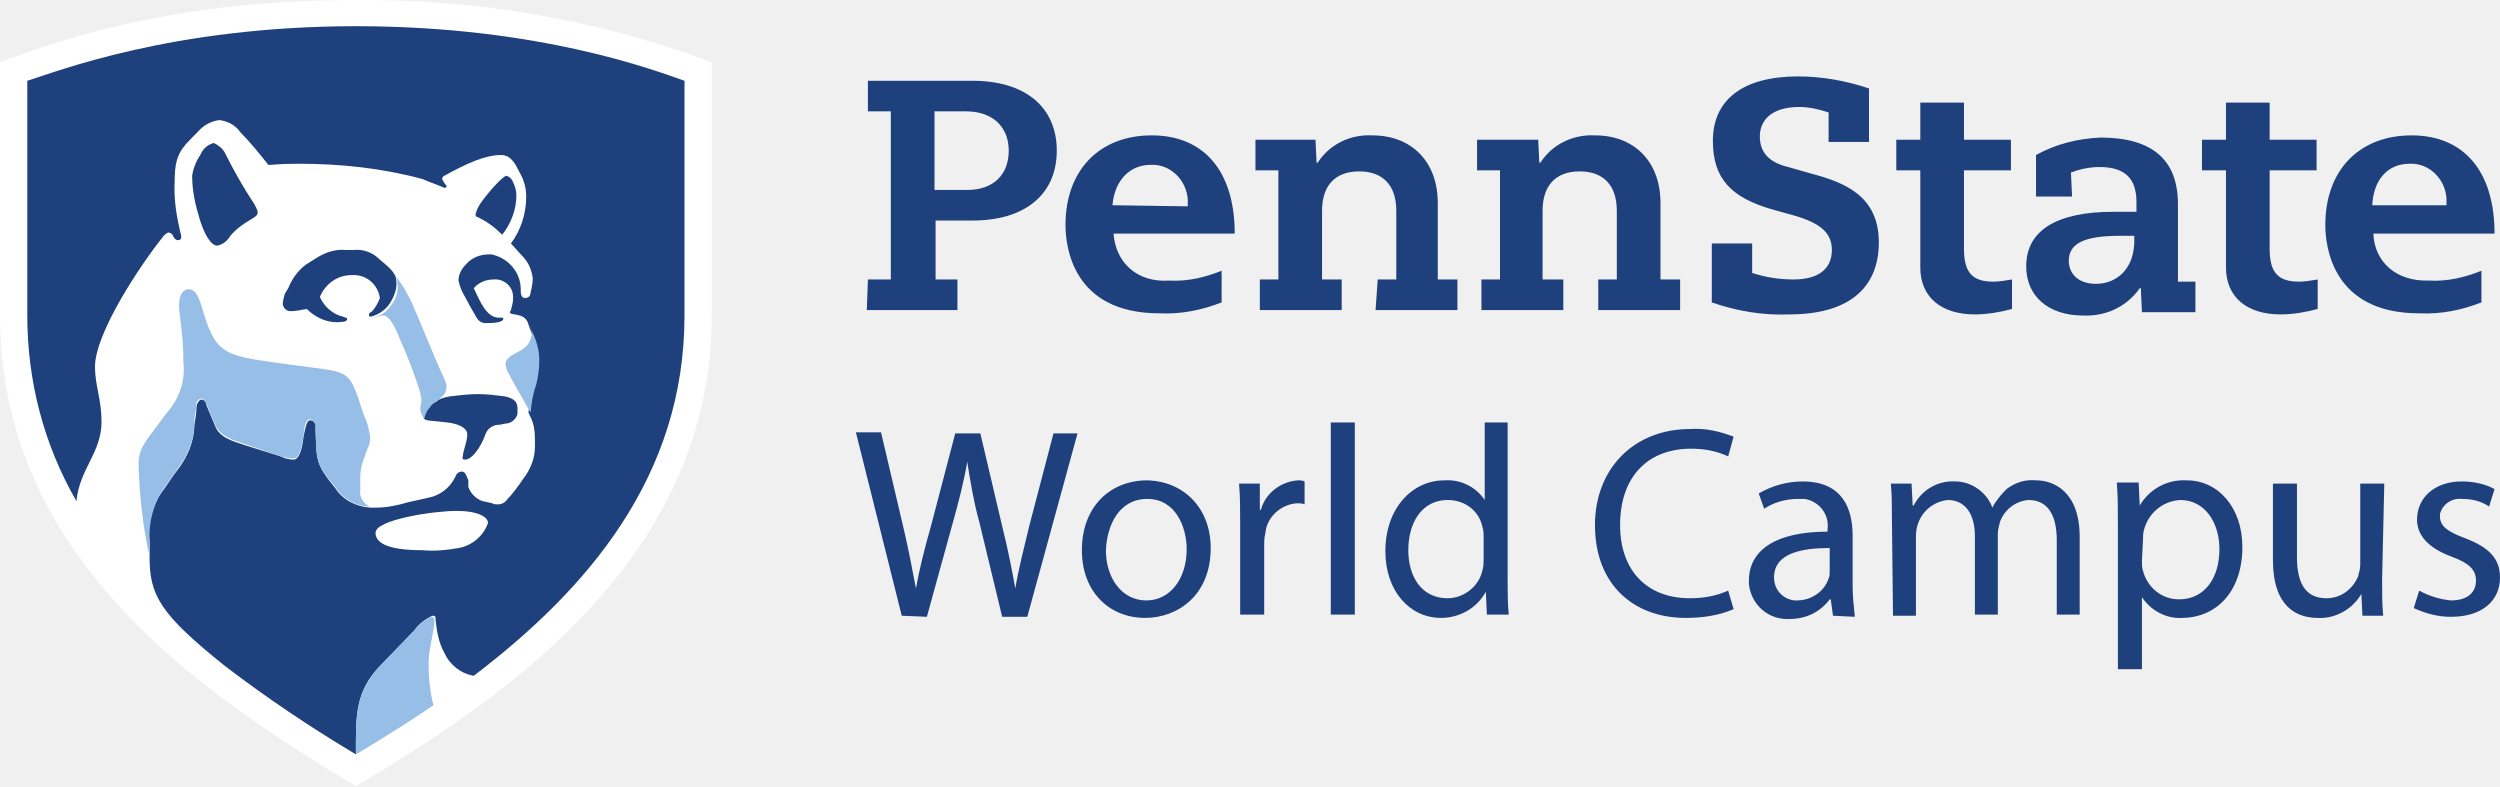
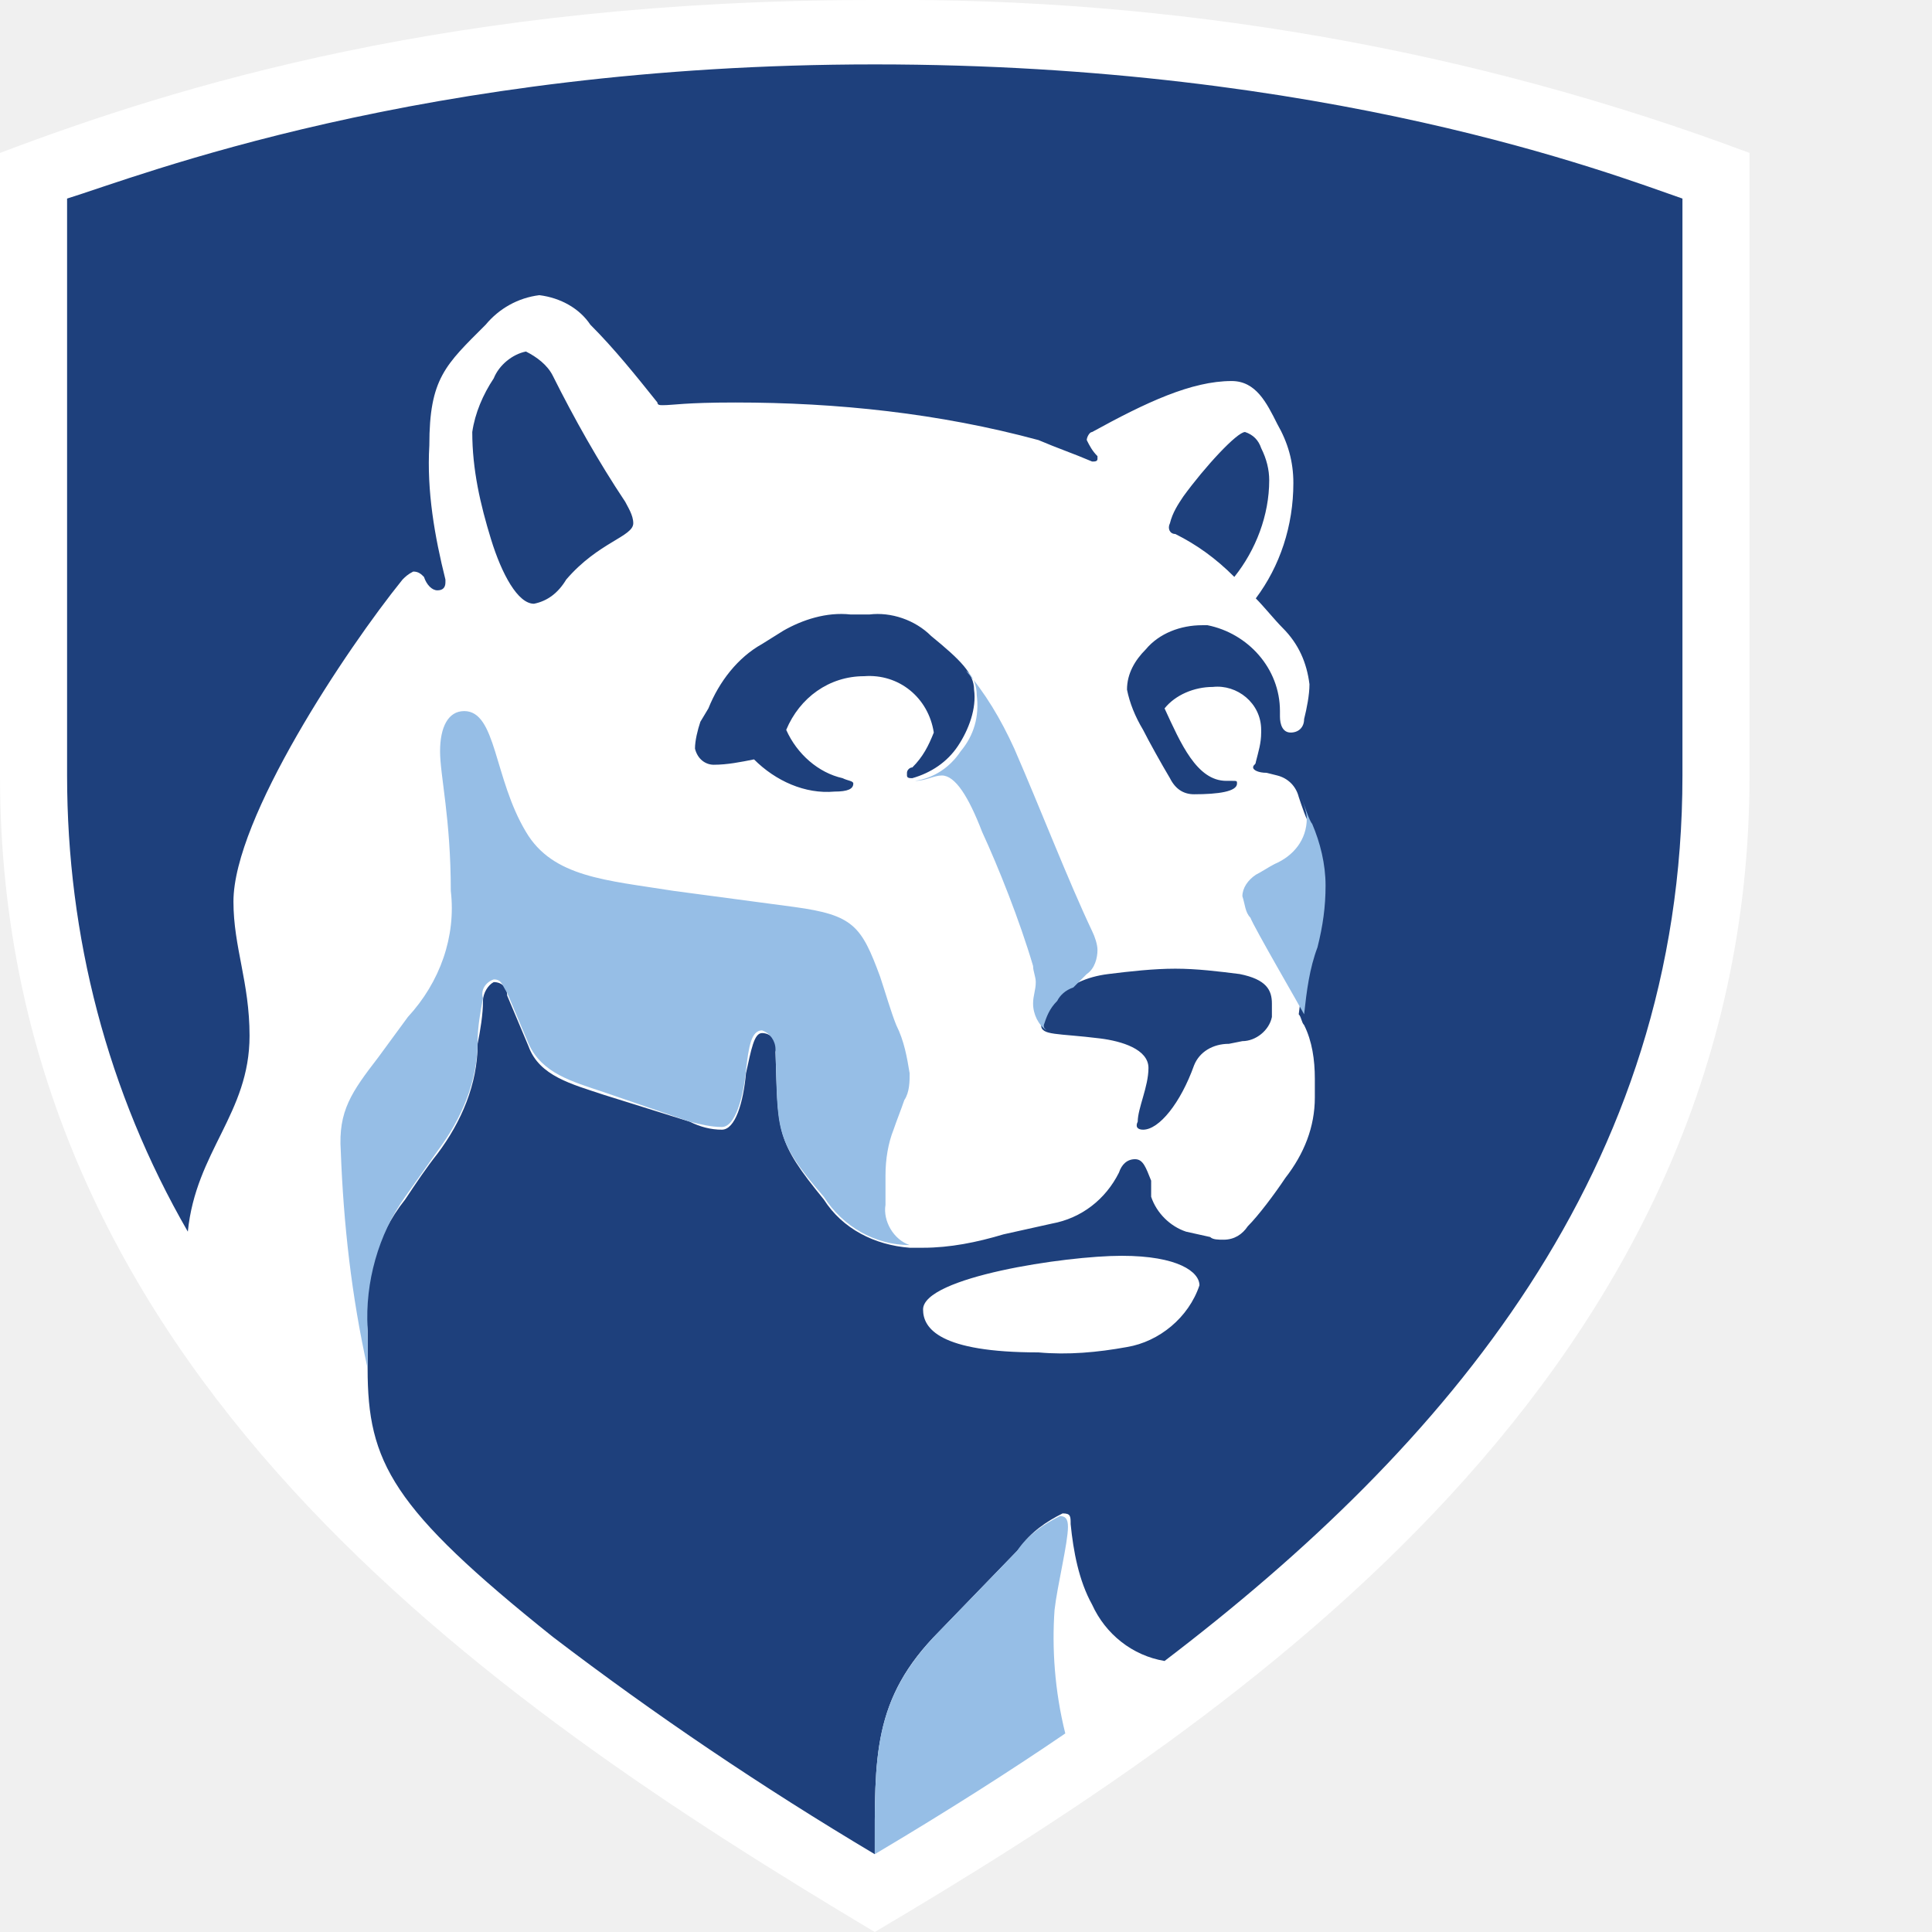
- <svg xmlns="http://www.w3.org/2000/svg" version="1.1" id="Layer_1" x="0" y="0" viewBox="0 0 229 72" xml:space="preserve">
-   <style>.st1{fill:#1e407c}</style>
-   <g id="_Group_2">
-     <g id="_Group_3">
-       <path id="_Compound_Path_" d="M32.6 72C18.2 63.4 0 51 0 28.9V5.7C6.6 3.2 16.9 0 32.6 0c11.1-.1 22.2 1.8 32.6 5.7v23.2c0 22.2-18.9 35-32.6 43.1z" fill="#fff" />
-     </g>
-     <g id="_Group_4">
-       <path id="_Compound_Path_2" class="st1" d="M42.4 41.8c0-.5.4-1.3.4-2s-1-1-1.8-1.1c-1.6-.2-2.2-.1-2.2-.5.1-.4.2-.7.5-.9.5-.6 1.2-.9 2-1 .8-.1 1.7-.2 2.5-.2s1.6.1 2.4.2c1 .2 1.2.6 1.2 1.1v.5c-.1.5-.6.9-1.1.9l-.5.1c-.6 0-1.1.3-1.3.8-.5 1.4-1.3 2.4-1.9 2.4-.2 0-.3-.1-.2-.3zm1.4-21.9c-.2 0-.3-.2-.2-.4.1-.4.3-.7.5-1 .8-1.1 2-2.4 2.3-2.4.3.1.5.3.6.6.2.4.3.8.3 1.2 0 1.3-.5 2.6-1.3 3.6-.7-.7-1.4-1.2-2.2-1.6zm-23.9 2.6c.5-.1.9-.4 1.2-.9 1.2-1.4 2.5-1.6 2.5-2.1 0-.3-.2-.6-.3-.8-1-1.5-1.9-3.1-2.7-4.7-.2-.4-.6-.7-1-.9-.5.1-1 .5-1.2 1-.4.6-.7 1.3-.8 2 0 1.4.3 2.7.7 4 .4 1.3 1 2.4 1.6 2.4zm14.9 4.8c-.2-1.3-1.3-2.2-2.6-2.1-1.3 0-2.4.8-2.9 2 .4.9 1.2 1.6 2.1 1.8.2.1.4.1.4.2 0 .2-.2.3-.7.3-1.1.1-2.2-.4-3-1.2-.5.1-1 .2-1.5.2-.3 0-.6-.2-.7-.6 0-.3.1-.7.2-1l.3-.5c.4-1 1.1-1.9 2-2.4l.8-.5c.7-.4 1.6-.7 2.5-.6h.7c.8-.1 1.7.2 2.3.8 1.1.9 1.6 1.4 1.6 2 .1.7-.2 1.5-.6 2.1-.4.6-1 1-1.7 1.2-.1 0-.2 0-.2-.1v-.1c0-.1.1-.2.2-.2.4-.4.6-.8.8-1.3zM42 50.2c-1.1.2-2.2.3-3.3.2-3.7 0-4.3-.9-4.3-1.6 0-1.2 5.3-2 7.4-2s2.9.6 2.9 1.1c-.4 1.2-1.5 2.1-2.7 2.3zM20.6 61c3.8 2.9 7.8 5.6 12 8.1 0-3.6-.1-5.8 2.4-8.3l3-3.1c.4-.6 1-1 1.6-1.3.3 0 .3.1.3.4.1 1 .3 2.1.8 3 .5 1.1 1.5 1.9 2.7 2.1 10.5-8 19.3-18.3 19.3-33V7.4c-2.6-.9-13.2-5-30.1-5S5.1 6.6 2.5 7.4v21.5c0 6 1.5 11.8 4.5 17 .3-3 2.3-4.4 2.3-7.3 0-2-.6-3.3-.6-5 0-3.1 4.2-9.4 6.3-12 .1-.1.2-.2.4-.3.2 0 .3.1.4.2.1.3.3.5.5.5s.3-.1.3-.3v-.1c-.4-1.6-.7-3.3-.6-5 0-2.5.6-3 2.1-4.5.5-.6 1.2-1 2-1.1.8.1 1.5.5 1.9 1.1.9.9 1.7 1.9 2.5 2.9 0 .1.1.1.2.1.4 0 .8-.1 2.7-.1 3.8 0 7.6.4 11.3 1.4.7.3 1.3.5 2 .8.1 0 .2 0 .2-.1V17c-.2-.2-.3-.4-.4-.6 0-.1.1-.3.2-.3 2-1.1 3.7-1.9 5.2-1.9.9 0 1.3.8 1.7 1.6.4.7.6 1.4.6 2.2 0 1.6-.5 3.1-1.4 4.3.3.3.7.8 1 1.1.6.6.9 1.3 1 2.1 0 .4-.1.9-.2 1.3 0 .3-.2.5-.5.5s-.4-.3-.4-.6v-.2c0-1.6-1.2-2.9-2.7-3.2h-.2c-.8 0-1.6.3-2.1.9-.4.4-.7.9-.7 1.5.1.5.3 1 .6 1.5.2.4.7 1.3 1 1.8.2.4.5.6.9.6.9 0 1.6-.1 1.6-.4 0-.1 0-.1-.2-.1h-.2c-1.1 0-1.7-1.4-2.3-2.7.4-.5 1.1-.8 1.8-.8.9-.1 1.8.6 1.8 1.6v.1c0 .4-.1.7-.2 1.1 0 .1-.1.1-.1.2s.2.2.5.2l.4.1c.4.1.7.4.8.8.1.3.3.9.4 1 .3.7.5 1.5.5 2.3 0 .8-.1 1.5-.3 2.3-.3.8-.5 1.6-.6 2.5.1.1.1.3.2.4.3.6.4 1.3.4 2v.7c0 1.1-.4 2.1-1.1 3-.4.6-1 1.4-1.4 1.8-.2.3-.5.5-.9.5-.2 0-.4 0-.5-.1l-.9-.2c-.6-.2-1.1-.7-1.3-1.3V44c-.2-.5-.3-.8-.6-.8s-.5.2-.6.5c-.5 1-1.4 1.7-2.5 1.9l-1.8.4c-1 .3-2 .5-3 .5h-.5c-1.3-.1-2.5-.7-3.2-1.8-1.8-2.2-1.7-2.5-1.8-5.5.1-.3-.1-.7-.5-.7-.3 0-.4.6-.6 1.5-.1 1.1-.4 2.1-.9 2.1-.4 0-.8-.1-1.2-.3l-3.2-1c-1.2-.4-2.4-.7-2.8-1.8l-.8-1.9c0-.3-.2-.5-.5-.5-.2.1-.4.4-.4.7 0 .5-.1 1.1-.2 1.6 0 1.5-.6 2.9-1.5 4.1-.4.5-.8 1.1-1.2 1.7a6.62 6.62 0 0 0-1.4 4.9V51c0 3.5.9 5.2 6.9 10z" />
-       <path id="_Compound_Path_3" d="M48.5 29.7c.1.3.3.9.4 1 .3.7.5 1.5.5 2.3 0 .8-.1 1.5-.3 2.3-.3.8-.4 1.6-.5 2.5-.1-.2-1.9-3.3-2-3.6-.2-.2-.2-.5-.3-.8 0-.3.2-.6.5-.8.2-.1.5-.3.7-.4.7-.3 1.2-.9 1.2-1.7 0-.2-.1-.5-.2-.8zm-7.8 5c.1.2.2.5.2.7 0 .3-.1.7-.4.9l-.5.5c-.3.1-.5.3-.6.5-.3.3-.4.6-.5.9 0 .1 0 .1.1.2-.3-.2-.5-.6-.5-1 0-.3.1-.5.1-.8 0-.2-.1-.4-.1-.6-.5-1.7-1.3-3.7-1.9-5-.5-1.3-1-2.1-1.5-2.1-.3 0-.6.2-1 .2.7-.1 1.3-.5 1.7-1.1.5-.6.7-1.3.6-2.1 0-.3-.1-.7-.4-.9.7.8 1.3 1.8 1.8 2.9 1 2.3 2 4.9 2.9 6.8zM13.7 51v-1.5c-.1-1.7.4-3.5 1.4-4.9l1.2-1.7c.9-1.2 1.5-2.6 1.5-4.1 0-.5.1-1.1.2-1.6-.1-.3.1-.6.4-.7.3 0 .3.2.5.5l.8 1.9c.5 1.1 1.6 1.4 2.8 1.8l3.2 1.1c.4.1.8.2 1.2.2.5 0 .8-1.1.9-2.1.1-.9.2-1.5.6-1.5.3.1.5.4.5.7.1 3-.1 3.3 1.8 5.5.7 1.1 1.9 1.8 3.2 1.8-.6-.2-1-.9-.9-1.5v-1.1c0-.6.1-1.2.3-1.7.1-.3.3-.8.4-1.1.2-.3.2-.7.2-1-.1-.6-.2-1.2-.5-1.8-.2-.5-.4-1.2-.6-1.8-.7-1.9-1-2.3-3.2-2.6l-4.5-.6c-2.5-.4-4.5-.5-5.5-2.2-1.2-2-1.1-4.5-2.3-4.5-.6 0-.9.6-.9 1.5s.4 2.5.4 5.2c.2 1.7-.4 3.4-1.6 4.7-.3.4-.8 1.1-1.1 1.5-1 1.3-1.5 2-1.4 3.5.1 2.7.4 5.4 1 8.1zm25.6 9c.1-.9.5-2.5.5-3.1 0-.3-.1-.4-.3-.4-.6.3-1.2.7-1.6 1.3l-3 3.1c-2.4 2.5-2.3 4.6-2.3 8.2 2.7-1.6 5.2-3.2 7.1-4.5-.4-1.6-.5-3.2-.4-4.6z" fill="#96bee6" />
-     </g>
-   </g>
-   <path id="_Compound_Path_4" class="st1" d="M217.4 21.4h11.1c0-5.7-2.8-9-7.6-9s-7.9 3.2-7.9 8.2c0 1.9.6 8.1 8.6 8.1 2 .1 3.9-.3 5.7-1v-2.9c-1.5.6-3.1 1-4.8.9-3 .1-5-1.7-5.1-4.3zm-15.7-5.8h2.2v8.9c0 2.7 1.9 4.3 5 4.3 1.1 0 2.3-.2 3.4-.5v-2.7c-.6.1-1.2.2-1.7.2-1.9 0-2.7-.8-2.7-3v-7.2h4.3v-2.8h-4.3V9.4h-4v3.4h-2.2v2.8zm-12 .2c.8-.3 1.7-.5 2.6-.5 2.3 0 3.4 1 3.4 3.2v.9h-2.1c-5.2 0-8 1.7-8 5 0 2.7 2 4.5 5.2 4.5 2.1.1 4-.8 5.2-2.5h.1l.1 2.2h4.9v-2.8h-1.6v-7.1c0-4.1-2.4-6.1-7.1-6.1-2.1.1-4.1.6-5.9 1.6V18h3.3l-.1-2.2zm-16-.2h2.2v8.9c0 2.7 1.9 4.3 5 4.3 1.1 0 2.3-.2 3.4-.5v-2.7c-.6.1-1.2.2-1.7.2-1.9 0-2.7-.8-2.7-3v-7.2h4.3v-2.8h-4.3V9.4h-4v3.4h-2.2v2.8zM160.5 25v-2.7h-3.7v5.4c2.3.8 4.7 1.2 7.1 1.1 5.3 0 8.2-2.3 8.2-6.6s-3.2-5.5-6.2-6.3l-2.1-.6c-1.7-.4-2.6-1.3-2.6-2.8s1.1-2.7 3.6-2.7c.9 0 1.8.2 2.7.5V13h3.7V8.1c-2.1-.7-4.3-1.1-6.5-1.1-5 0-7.8 2.1-7.8 5.9 0 3.4 1.6 5.2 5.5 6.3l1.8.5c2.5.7 3.6 1.6 3.6 3.2 0 1.7-1.2 2.7-3.5 2.7-1.3 0-2.6-.2-3.8-.6zM102 21.4h11.1c0-5.7-2.8-9-7.6-9s-7.9 3.2-7.9 8.2c0 1.9.6 8.1 8.6 8.1 2 .1 3.9-.3 5.7-1v-2.9c-1.5.6-3.1 1-4.8.9-2.9.2-4.9-1.6-5.1-4.3zm24 7h7.5v-2.8h-1.8v-7c0-3.8-2.4-6.2-6-6.2-2-.1-3.9.8-5 2.5h-.1l-.1-2.1H115v2.8h2.1v10h-1.7v2.8h7.5v-2.8h-1.8v-6.3c0-2.3 1.2-3.6 3.4-3.6s3.4 1.3 3.4 3.6v6.3h-1.7l-.2 2.8zm-46.6 0h8.3v-2.8h-2v-5.4h3.4c4.8 0 7.7-2.4 7.7-6.4s-2.9-6.4-7.7-6.4h-9.6v2.8h2.1v15.4h-2.1l-.1 2.8zM192 26c-1.8 0-2.5-1.1-2.5-2.1 0-1.6 1.4-2.3 4.7-2.3h1.3v.2c.1 2.9-1.7 4.2-3.5 4.2zm25.3-7.2c.1-2.3 1.4-3.8 3.4-3.8 1.8-.1 3.3 1.4 3.4 3.2V18.8h-6.8zm-115.4 0c.2-2.3 1.6-3.7 3.5-3.7 1.8-.1 3.3 1.4 3.4 3.2V18.9l-6.9-.1zm-13.3-1.4h-3v-7.2h2.9c2.4 0 3.9 1.4 3.9 3.6s-1.4 3.6-3.8 3.6zm57.8 11h7.5v-2.8h-1.8v-7c0-3.8-2.4-6.2-6-6.2-2-.1-3.9.8-5 2.5h-.1l-.1-2.1h-5.6v2.8h2.1v10h-1.7v2.8h7.5v-2.8h-1.9v-6.3c0-2.3 1.2-3.6 3.4-3.6s3.4 1.3 3.4 3.6v6.3h-1.7v2.8zm-63.8 28-4.2-16.8h2.3l2 8.5c.5 2.1.9 4.2 1.2 5.8.3-1.7.8-3.7 1.4-5.8l2.2-8.4h2.3l2 8.5c.5 2 .9 4 1.2 5.7.3-1.8.8-3.7 1.3-5.8l2.2-8.4h2.2l-4.6 16.8h-2.3l-2.1-8.7c-.5-1.8-.8-3.6-1.1-5.5-.3 1.8-.8 3.7-1.3 5.5l-2.4 8.7-2.3-.1zm28.3-6.2c0 4.4-3.1 6.4-6 6.4-3.3 0-5.8-2.4-5.8-6.2 0-4 2.6-6.4 6-6.4 3.4.1 5.8 2.6 5.8 6.2zm-9.6.2c0 2.6 1.5 4.6 3.7 4.6s3.7-2 3.7-4.7c0-2-1-4.6-3.6-4.6s-3.7 2.4-3.8 4.7zm12.3-2.3c0-1.4 0-2.6-.1-3.8h1.9v2.4h.1c.4-1.5 1.8-2.6 3.4-2.7.2 0 .4 0 .6.1v2.1c-.2-.1-.5-.1-.7-.1-1.5.1-2.8 1.3-2.9 2.8-.1.3-.1.7-.1 1v6.4h-2.2v-8.2zm8.3-9.4h2.2v17.6h-2.2V38.7zm16.2 0v14.5c0 1 0 2.1.1 3.1h-2l-.1-2.1c-.8 1.5-2.4 2.4-4.1 2.4-2.9 0-5.1-2.5-5.1-6.1 0-4 2.5-6.5 5.4-6.5 1.5-.1 2.9.6 3.7 1.8v-7.1h2.1zm-2.2 10.5c0-.3 0-.6-.1-.9-.3-1.5-1.6-2.5-3.2-2.5-2.3 0-3.6 2-3.6 4.6 0 2.4 1.2 4.4 3.6 4.4 1.5 0 2.9-1.1 3.2-2.6.1-.3.1-.7.1-1v-2zm22.9 6.6c-1.4.6-2.9.8-4.4.8-4.7 0-8.3-3-8.3-8.5 0-5.2 3.6-8.8 8.7-8.8 1.4-.1 2.7.2 4 .7l-.5 1.8c-1.1-.5-2.2-.7-3.4-.7-3.9 0-6.5 2.5-6.5 7 0 4.1 2.4 6.7 6.4 6.7 1.2 0 2.4-.2 3.5-.7l.5 1.7zm9.1.6-.2-1.5h-.1c-.9 1.2-2.2 1.8-3.7 1.8-1.9.1-3.5-1.3-3.7-3.2v-.3c0-2.9 2.6-4.5 7.2-4.5v-.2c.2-1.4-.8-2.6-2.1-2.8h-.6c-1.1 0-2.2.3-3.1.9l-.5-1.4c1.2-.7 2.6-1.1 4-1.1 3.7 0 4.6 2.5 4.6 5v4.5c0 1 .1 1.9.2 2.9l-2-.1zm-.3-6.2c-2.4 0-5.1.4-5.1 2.7 0 1.1.8 2 1.9 2.1h.2c1.3 0 2.5-.8 2.9-2 .1-.2.1-.5.1-.7v-2.1zm5.7-2.6c0-1.2 0-2.3-.1-3.3h1.9l.1 2h.1c.7-1.4 2.2-2.3 3.8-2.2 1.5 0 2.9 1 3.4 2.4.3-.6.8-1.2 1.3-1.7.8-.6 1.7-.9 2.7-.8 1.6 0 4 1 4 5.2v7.1h-2.1v-6.8c0-2.3-.8-3.7-2.6-3.7-1.2.1-2.2.9-2.6 2-.1.4-.2.7-.2 1.1v7.4h-2.1v-7.2c0-1.9-.8-3.3-2.5-3.3-1.7.2-2.9 1.6-2.9 3.3v7.3h-2.1l-.1-8.8zm20.7.6c0-1.5 0-2.8-.1-4h2l.1 2.1c.9-1.5 2.5-2.4 4.3-2.3 2.9 0 5.1 2.5 5.1 6.1 0 4.3-2.6 6.5-5.5 6.5-1.5.1-2.9-.7-3.7-1.9v6.6H194V48.2zm2.2 3.2c0 .3 0 .6.1.9.4 1.5 1.7 2.6 3.3 2.6 2.3 0 3.7-1.9 3.7-4.6 0-2.4-1.3-4.5-3.6-4.5-1.6.1-2.9 1.2-3.3 2.7-.1.3-.1.6-.1.9l-.1 2zm22 1.7c0 1.2 0 2.3.1 3.3h-1.9l-.1-2c-.8 1.4-2.4 2.3-4 2.2-1.9 0-4.1-1-4.1-5.3v-7h2.2V51c0 2.3.7 3.8 2.7 3.8 1.3 0 2.4-.8 2.9-2 .1-.4.2-.7.2-1.1v-7.4h2.2l-.2 8.8zm3.4 1c.9.5 1.9.8 2.9.9 1.6 0 2.3-.8 2.3-1.8s-.6-1.6-2.2-2.2c-2.2-.8-3.2-2-3.2-3.4 0-2 1.6-3.5 4.1-3.5 1 0 2.1.2 3 .7l-.5 1.6c-.7-.5-1.6-.7-2.5-.7-.9-.1-1.8.5-2 1.4v.2c0 .9.7 1.4 2.3 2 2.1.8 3.2 1.8 3.2 3.6 0 2.1-1.6 3.6-4.5 3.6-1.2 0-2.3-.3-3.4-.8l.5-1.6z" />
+ <svg xmlns="http://www.w3.org/2000/svg" viewBox="0 0 72 72" xml:space="preserve">
+   <path d="M32.6 72C18.2 63.4 0 51 0 28.9V5.7C6.6 3.2 16.9 0 32.6 0c11.1-.1 22.2 1.8 32.6 5.7v23.2c0 22.2-18.9 35-32.6 43.1z" fill="#fff" />
+   <path d="M42.4 41.8c0-.5.4-1.3.4-2s-1-1-1.8-1.1c-1.6-.2-2.2-.1-2.2-.5.1-.4.2-.7.5-.9.5-.6 1.2-.9 2-1 .8-.1 1.7-.2 2.5-.2s1.6.1 2.4.2c1 .2 1.2.6 1.2 1.1v.5c-.1.5-.6.9-1.1.9l-.5.1c-.6 0-1.1.3-1.3.8-.5 1.4-1.3 2.4-1.9 2.4-.2 0-.3-.1-.2-.3zm1.4-21.9c-.2 0-.3-.2-.2-.4.1-.4.3-.7.5-1 .8-1.1 2-2.4 2.3-2.4.3.1.5.3.6.6.2.4.3.8.3 1.2 0 1.3-.5 2.6-1.3 3.6-.7-.7-1.4-1.2-2.2-1.6zm-23.9 2.6c.5-.1.9-.4 1.2-.9 1.2-1.4 2.5-1.6 2.5-2.1 0-.3-.2-.6-.3-.8-1-1.5-1.9-3.1-2.7-4.7-.2-.4-.6-.7-1-.9-.5.1-1 .5-1.2 1-.4.6-.7 1.3-.8 2 0 1.4.3 2.7.7 4 .4 1.3 1 2.4 1.6 2.4zm14.9 4.8c-.2-1.3-1.3-2.2-2.6-2.1-1.3 0-2.4.8-2.9 2 .4.9 1.2 1.6 2.1 1.8.2.1.4.1.4.2 0 .2-.2.3-.7.3-1.1.1-2.2-.4-3-1.2-.5.1-1 .2-1.5.2-.3 0-.6-.2-.7-.6 0-.3.1-.7.2-1l.3-.5c.4-1 1.1-1.9 2-2.4l.8-.5c.7-.4 1.6-.7 2.5-.6h.7c.8-.1 1.7.2 2.3.8 1.1.9 1.6 1.4 1.6 2 .1.7-.2 1.5-.6 2.1-.4.6-1 1-1.7 1.2-.1 0-.2 0-.2-.1v-.1c0-.1.1-.2.2-.2.4-.4.6-.8.8-1.3zM42 50.2c-1.1.2-2.2.3-3.3.2-3.7 0-4.3-.9-4.3-1.6 0-1.2 5.3-2 7.4-2s2.9.6 2.9 1.1c-.4 1.2-1.5 2.1-2.7 2.3zM20.6 61c3.8 2.9 7.8 5.6 12 8.1 0-3.6-.1-5.8 2.4-8.3l3-3.1c.4-.6 1-1 1.6-1.3.3 0 .3.1.3.4.1 1 .3 2.1.8 3 .5 1.1 1.5 1.9 2.7 2.1 10.5-8 19.3-18.3 19.3-33V7.4c-2.6-.9-13.2-5-30.1-5S5.1 6.6 2.5 7.4v21.5c0 6 1.5 11.8 4.5 17 .3-3 2.3-4.4 2.3-7.3 0-2-.6-3.3-.6-5 0-3.1 4.2-9.4 6.3-12 .1-.1.2-.2.4-.3.2 0 .3.1.4.2.1.3.3.5.5.5s.3-.1.3-.3v-.1c-.4-1.6-.7-3.3-.6-5 0-2.5.6-3 2.1-4.5.5-.6 1.2-1 2-1.1.8.1 1.5.5 1.9 1.1.9.9 1.7 1.9 2.5 2.9 0 .1.1.1.2.1.4 0 .8-.1 2.7-.1 3.8 0 7.6.4 11.3 1.4.7.3 1.3.5 2 .8.1 0 .2 0 .2-.1V17c-.2-.2-.3-.4-.4-.6 0-.1.1-.3.2-.3 2-1.1 3.7-1.9 5.2-1.9.9 0 1.3.8 1.7 1.6.4.7.6 1.4.6 2.2 0 1.6-.5 3.1-1.4 4.3.3.3.7.8 1 1.1.6.6.9 1.3 1 2.1 0 .4-.1.9-.2 1.3 0 .3-.2.5-.5.5s-.4-.3-.4-.6v-.2c0-1.6-1.2-2.9-2.7-3.2h-.2c-.8 0-1.6.3-2.1.9-.4.4-.7.9-.7 1.5.1.5.3 1 .6 1.5.2.4.7 1.3 1 1.8.2.4.5.6.9.6.9 0 1.6-.1 1.6-.4 0-.1 0-.1-.2-.1h-.2c-1.1 0-1.7-1.4-2.3-2.7.4-.5 1.1-.8 1.8-.8.9-.1 1.8.6 1.8 1.6v.1c0 .4-.1.7-.2 1.1 0 .1-.1.1-.1.2s.2.2.5.2l.4.1c.4.1.7.4.8.8.1.3.3.9.4 1 .3.7.5 1.5.5 2.3 0 .8-.1 1.5-.3 2.3-.3.8-.5 1.6-.6 2.5.1.1.1.3.2.4.3.6.4 1.3.4 2v.7c0 1.1-.4 2.1-1.1 3-.4.6-1 1.4-1.4 1.8-.2.3-.5.5-.9.5-.2 0-.4 0-.5-.1l-.9-.2c-.6-.2-1.1-.7-1.3-1.3V44c-.2-.5-.3-.8-.6-.8s-.5.2-.6.5c-.5 1-1.4 1.7-2.5 1.9l-1.8.4c-1 .3-2 .5-3 .5h-.5c-1.3-.1-2.5-.7-3.2-1.8-1.8-2.2-1.7-2.5-1.8-5.5.1-.3-.1-.7-.5-.7-.3 0-.4.6-.6 1.5-.1 1.1-.4 2.1-.9 2.1-.4 0-.8-.1-1.2-.3l-3.2-1c-1.2-.4-2.4-.7-2.8-1.8l-.8-1.9c0-.3-.2-.5-.5-.5-.2.1-.4.4-.4.7 0 .5-.1 1.1-.2 1.6 0 1.5-.6 2.9-1.5 4.1-.4.5-.8 1.1-1.2 1.7a6.62 6.62 0 0 0-1.4 4.9V51c0 3.5.9 5.2 6.9 10z" fill="#1e407c" />
+   <path d="M48.5 29.7c.1.3.3.9.4 1 .3.7.5 1.5.5 2.3 0 .8-.1 1.5-.3 2.3-.3.8-.4 1.6-.5 2.5-.1-.2-1.9-3.3-2-3.6-.2-.2-.2-.5-.3-.8 0-.3.2-.6.5-.8.2-.1.5-.3.7-.4.7-.3 1.2-.9 1.2-1.7 0-.2-.1-.5-.2-.8zm-7.8 5c.1.2.2.5.2.7 0 .3-.1.7-.4.9l-.5.5c-.3.1-.5.3-.6.5-.3.3-.4.6-.5.9 0 .1 0 .1.1.2-.3-.2-.5-.6-.5-1 0-.3.1-.5.1-.8 0-.2-.1-.4-.1-.6-.5-1.7-1.3-3.7-1.9-5-.5-1.3-1-2.1-1.5-2.1-.3 0-.6.2-1 .2.7-.1 1.3-.5 1.7-1.1.5-.6.7-1.3.6-2.1 0-.3-.1-.7-.4-.9.7.8 1.3 1.8 1.8 2.9 1 2.3 2 4.9 2.9 6.8zM13.7 51v-1.5c-.1-1.7.4-3.5 1.4-4.9l1.2-1.7c.9-1.2 1.5-2.6 1.5-4.1 0-.5.1-1.1.2-1.6-.1-.3.1-.6.4-.7.3 0 .3.2.5.5l.8 1.9c.5 1.1 1.6 1.4 2.8 1.8l3.2 1.1c.4.1.8.2 1.2.2.5 0 .8-1.1.9-2.1.1-.9.2-1.5.6-1.5.3.1.5.4.5.7.1 3-.1 3.3 1.8 5.5.7 1.1 1.9 1.8 3.2 1.8-.6-.2-1-.9-.9-1.5v-1.1c0-.6.1-1.2.3-1.7.1-.3.3-.8.4-1.1.2-.3.2-.7.2-1-.1-.6-.2-1.2-.5-1.8-.2-.5-.4-1.2-.6-1.8-.7-1.9-1-2.3-3.2-2.6l-4.5-.6c-2.5-.4-4.5-.5-5.5-2.2-1.2-2-1.1-4.5-2.3-4.5-.6 0-.9.6-.9 1.5s.4 2.5.4 5.2c.2 1.7-.4 3.4-1.6 4.7-.3.4-.8 1.1-1.1 1.5-1 1.3-1.5 2-1.4 3.5.1 2.7.4 5.4 1 8.1zm25.6 9c.1-.9.5-2.5.5-3.1 0-.3-.1-.4-.3-.4-.6.3-1.2.7-1.6 1.3l-3 3.1c-2.4 2.5-2.3 4.6-2.3 8.2 2.7-1.6 5.2-3.2 7.1-4.5-.4-1.6-.5-3.2-.4-4.6z" fill="#96bee6" />
</svg>
